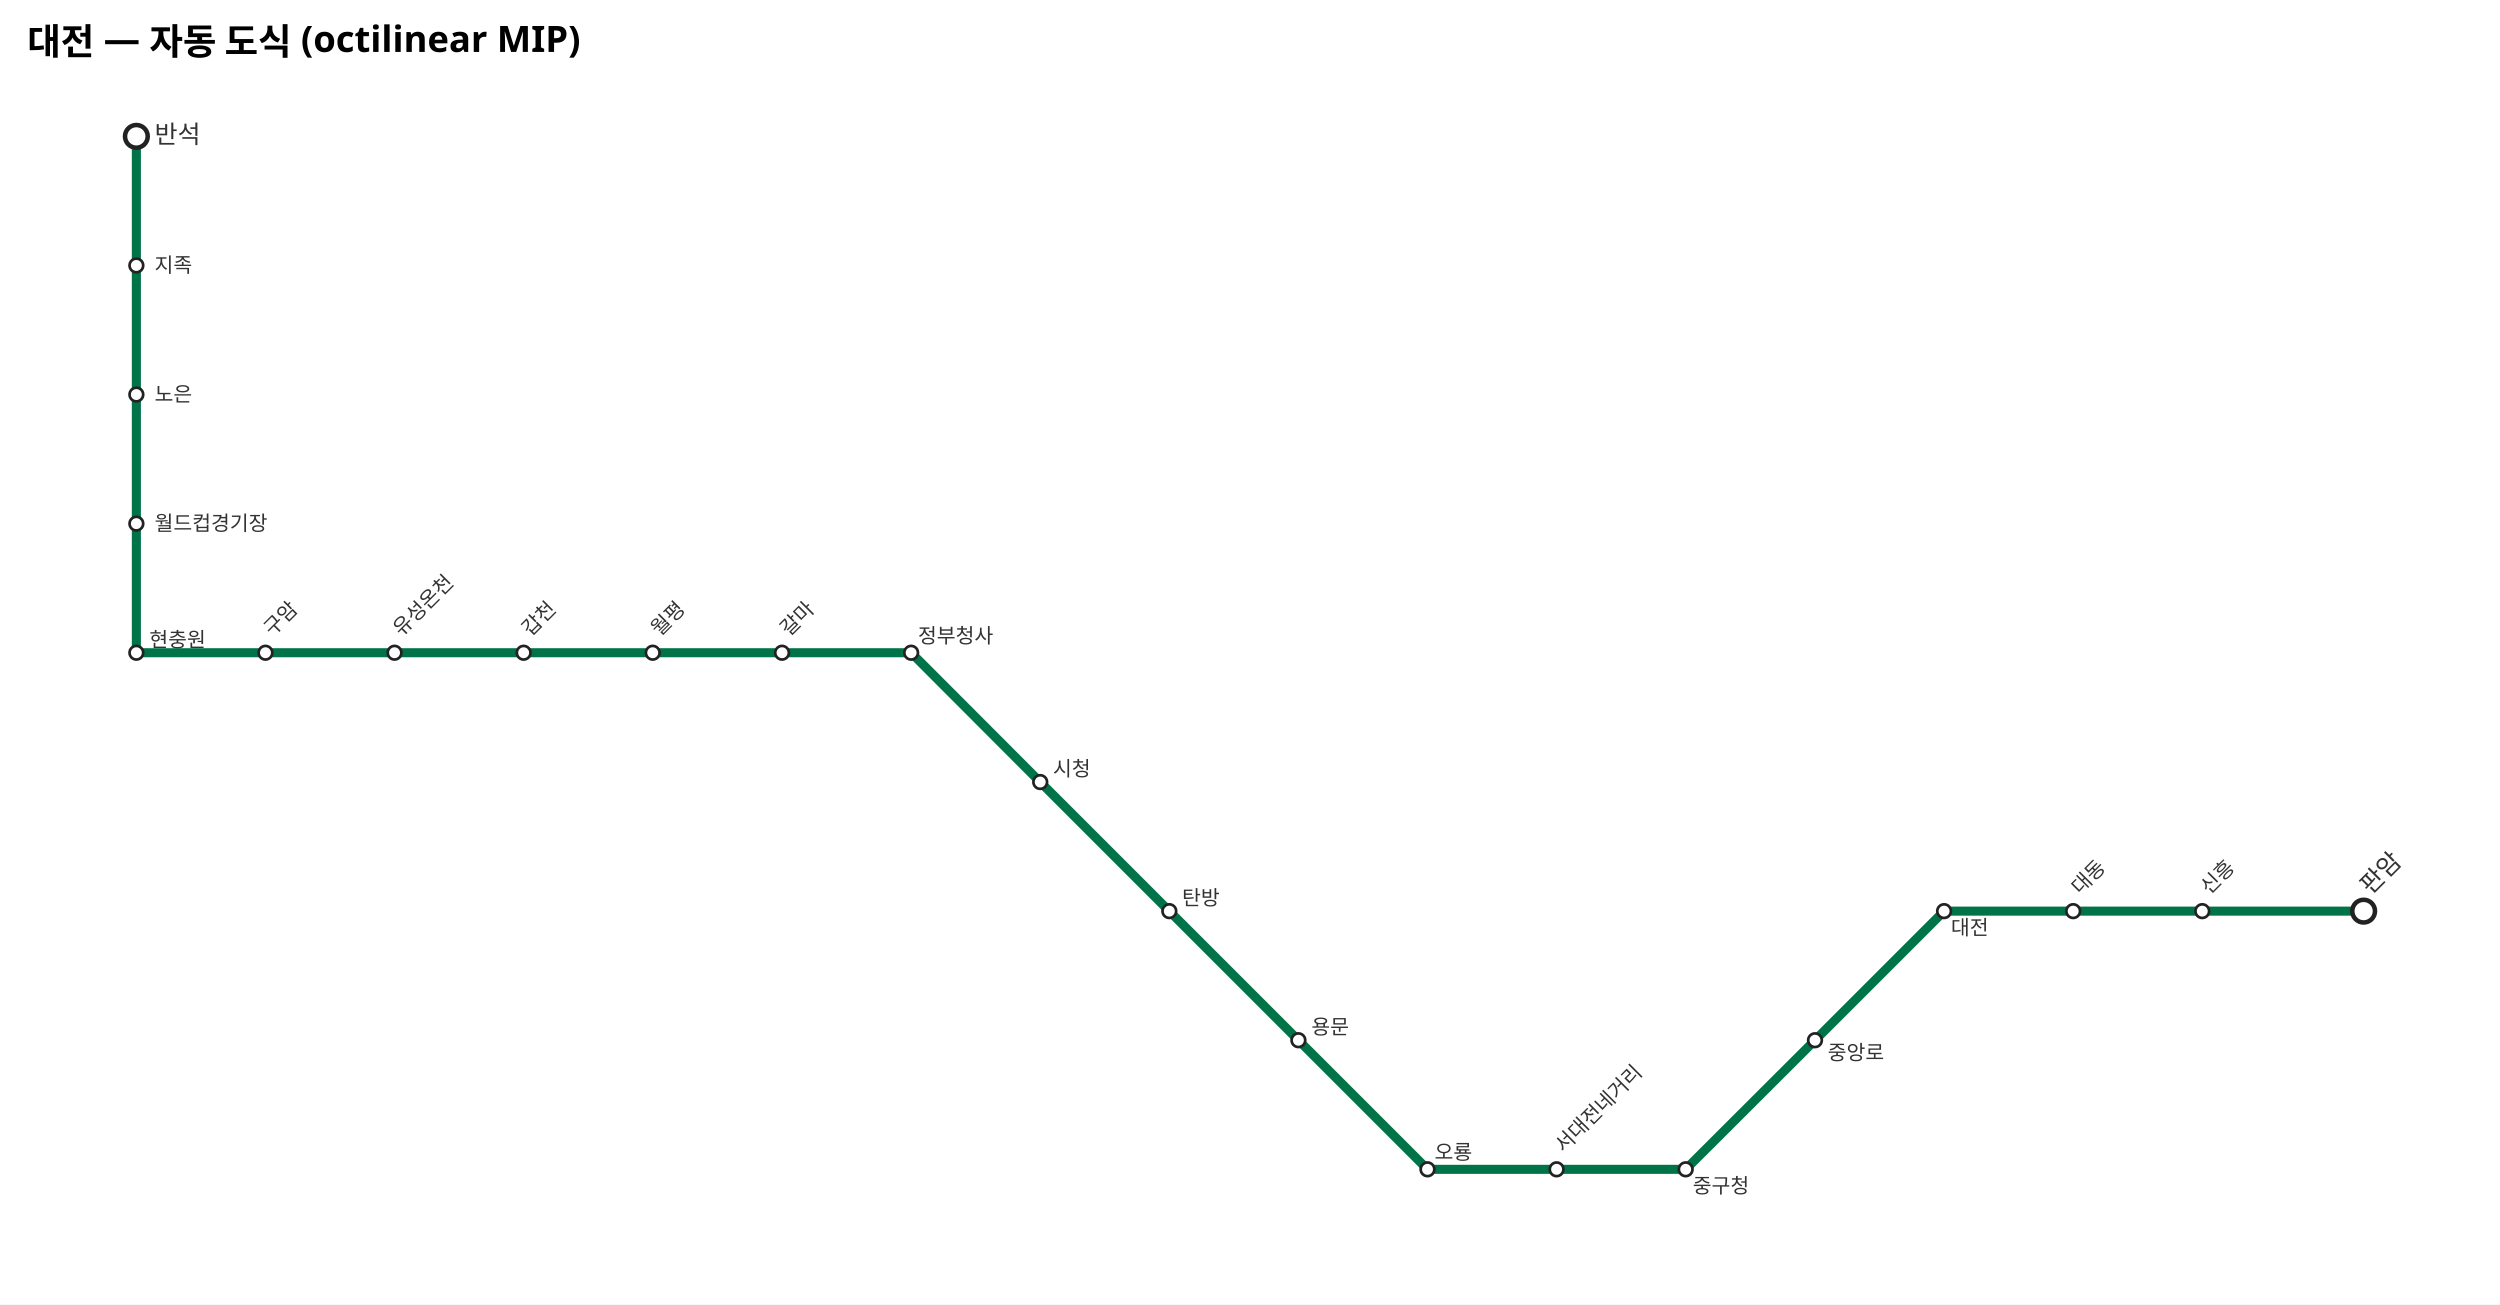
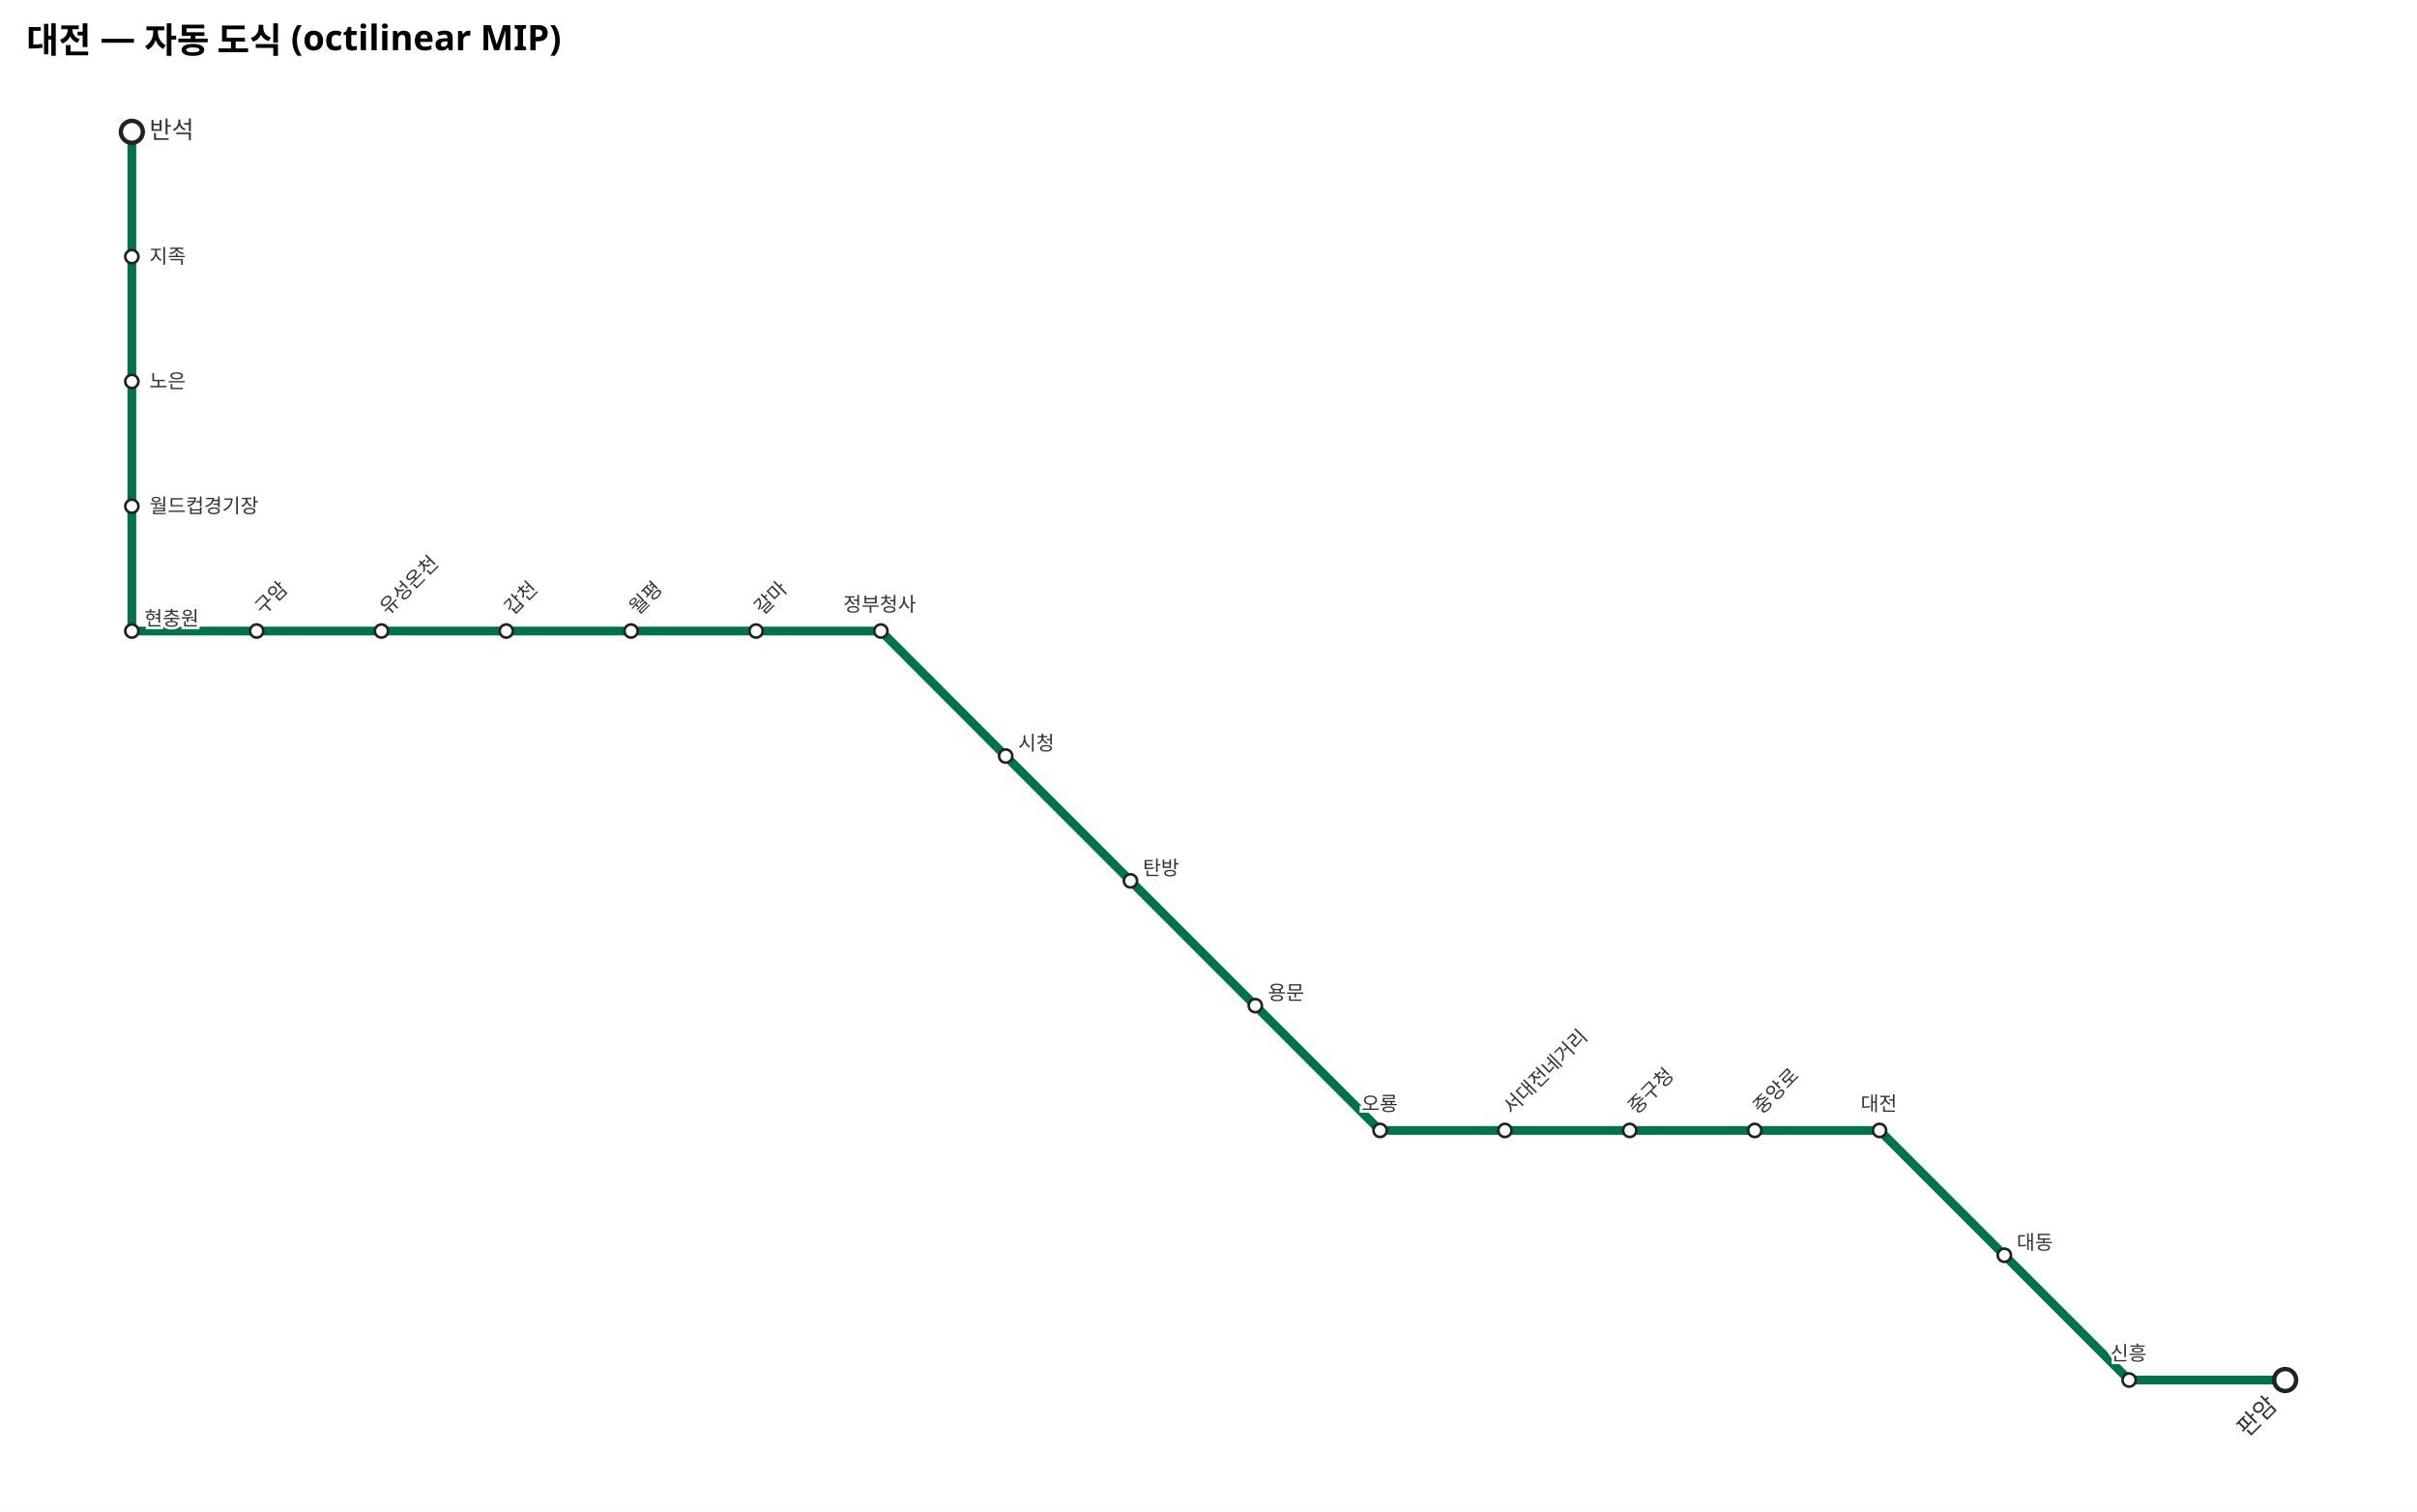
- <svg xmlns="http://www.w3.org/2000/svg" viewBox="0 0 1100 574" font-family="sans-serif">
+ <svg xmlns="http://www.w3.org/2000/svg" viewBox="0 0 1100 688" font-family="sans-serif">
  <rect width="100%" height="100%" fill="#fff" />
  <text x="12" y="24" font-size="16" font-weight="700">대전 — 자동 도식 (octilinear MIP)</text>
  <line x1="344.1" y1="287.2" x2="287.2" y2="287.2" stroke="#007448" stroke-width="4" stroke-linecap="round" />
  <line x1="344.1" y1="287.2" x2="400.9" y2="287.2" stroke="#007448" stroke-width="4" stroke-linecap="round" />
  <line x1="230.4" y1="287.2" x2="287.2" y2="287.2" stroke="#007448" stroke-width="4" stroke-linecap="round" />
  <line x1="230.4" y1="287.2" x2="173.6" y2="287.2" stroke="#007448" stroke-width="4" stroke-linecap="round" />
  <line x1="116.8" y1="287.2" x2="173.6" y2="287.2" stroke="#007448" stroke-width="4" stroke-linecap="round" />
  <line x1="116.8" y1="287.2" x2="60.0" y2="287.2" stroke="#007448" stroke-width="4" stroke-linecap="round" />
  <line x1="60.0" y1="173.6" x2="60.0" y2="230.4" stroke="#007448" stroke-width="4" stroke-linecap="round" />
  <line x1="60.0" y1="173.6" x2="60.0" y2="116.8" stroke="#007448" stroke-width="4" stroke-linecap="round" />
-   <line x1="912.2" y1="400.9" x2="855.4" y2="400.9" stroke="#007448" stroke-width="4" stroke-linecap="round" />
-   <line x1="912.2" y1="400.9" x2="969.0" y2="400.9" stroke="#007448" stroke-width="4" stroke-linecap="round" />
-   <line x1="855.4" y1="400.9" x2="798.6" y2="457.7" stroke="#007448" stroke-width="4" stroke-linecap="round" />
+   <line x1="912.2" y1="571.3" x2="855.4" y2="514.5" stroke="#007448" stroke-width="4" stroke-linecap="round" />
+   <line x1="912.2" y1="571.3" x2="969.0" y2="628.1" stroke="#007448" stroke-width="4" stroke-linecap="round" />
+   <line x1="855.4" y1="514.5" x2="798.6" y2="514.5" stroke="#007448" stroke-width="4" stroke-linecap="round" />
  <line x1="60.0" y1="60.0" x2="60.0" y2="116.8" stroke="#007448" stroke-width="4" stroke-linecap="round" />
  <line x1="684.9" y1="514.5" x2="628.1" y2="514.5" stroke="#007448" stroke-width="4" stroke-linecap="round" />
  <line x1="684.9" y1="514.5" x2="741.7" y2="514.5" stroke="#007448" stroke-width="4" stroke-linecap="round" />
  <line x1="457.7" y1="344.1" x2="400.9" y2="287.2" stroke="#007448" stroke-width="4" stroke-linecap="round" />
  <line x1="457.7" y1="344.1" x2="514.5" y2="400.9" stroke="#007448" stroke-width="4" stroke-linecap="round" />
-   <line x1="969.0" y1="400.9" x2="1040.0" y2="400.9" stroke="#007448" stroke-width="4" stroke-linecap="round" />
+   <line x1="969.0" y1="628.1" x2="1040.0" y2="628.1" stroke="#007448" stroke-width="4" stroke-linecap="round" />
  <line x1="628.1" y1="514.5" x2="571.3" y2="457.7" stroke="#007448" stroke-width="4" stroke-linecap="round" />
  <line x1="571.3" y1="457.7" x2="514.5" y2="400.9" stroke="#007448" stroke-width="4" stroke-linecap="round" />
  <line x1="60.0" y1="230.4" x2="60.0" y2="287.2" stroke="#007448" stroke-width="4" stroke-linecap="round" />
-   <line x1="741.7" y1="514.5" x2="798.6" y2="457.7" stroke="#007448" stroke-width="4" stroke-linecap="round" />
+   <line x1="741.7" y1="514.5" x2="798.6" y2="514.5" stroke="#007448" stroke-width="4" stroke-linecap="round" />
  <circle cx="344.1" cy="287.2" r="3" fill="#fff" stroke="#222" stroke-width="1.2" />
-   <text x="347.1" y="280.2" font-size="9" fill="#333" transform="rotate(-45 347.1 280.2)">갈마</text>
  <circle cx="230.4" cy="287.2" r="3" fill="#fff" stroke="#222" stroke-width="1.2" />
-   <text x="233.4" y="280.2" font-size="9" fill="#333" transform="rotate(-45 233.4 280.2)">갑천</text>
  <circle cx="116.8" cy="287.2" r="3" fill="#fff" stroke="#222" stroke-width="1.2" />
-   <text x="119.8" y="280.2" font-size="9" fill="#333" transform="rotate(-45 119.8 280.2)">구암</text>
  <circle cx="60.0" cy="173.6" r="3" fill="#fff" stroke="#222" stroke-width="1.2" />
-   <text x="68.0" y="176.6" font-size="9" fill="#333">노은</text>
-   <circle cx="912.2" cy="400.9" r="3" fill="#fff" stroke="#222" stroke-width="1.2" />
-   <text x="915.2" y="393.9" font-size="9" fill="#333" transform="rotate(-45 915.2 393.9)">대동</text>
-   <circle cx="855.4" cy="400.9" r="3" fill="#fff" stroke="#222" stroke-width="1.2" />
-   <text x="858.4" y="411.3" font-size="9" fill="#333">대전</text>
+   <circle cx="912.2" cy="571.3" r="3" fill="#fff" stroke="#222" stroke-width="1.2" />
+   <circle cx="855.4" cy="514.5" r="3" fill="#fff" stroke="#222" stroke-width="1.2" />
  <circle cx="60.0" cy="60.0" r="5" fill="#fff" stroke="#222" stroke-width="2" />
-   <text x="68.0" y="63.0" font-size="11" fill="#333">반석</text>
  <circle cx="684.9" cy="514.5" r="3" fill="#fff" stroke="#222" stroke-width="1.2" />
-   <text x="687.9" y="507.5" font-size="9" fill="#333" transform="rotate(-45 687.9 507.5)">서대전네거리</text>
  <circle cx="457.7" cy="344.1" r="3" fill="#fff" stroke="#222" stroke-width="1.2" />
-   <text x="463.3" y="341.4" font-size="9" fill="#333">시청</text>
-   <circle cx="969.0" cy="400.9" r="3" fill="#fff" stroke="#222" stroke-width="1.2" />
-   <text x="972.0" y="393.9" font-size="9" fill="#333" transform="rotate(-45 972.0 393.9)">신흥</text>
+   <circle cx="969.0" cy="628.1" r="3" fill="#fff" stroke="#222" stroke-width="1.2" />
  <circle cx="628.1" cy="514.5" r="3" fill="#fff" stroke="#222" stroke-width="1.2" />
-   <text x="631.2" y="510.1" font-size="9" fill="#333">오룡</text>
  <circle cx="571.3" cy="457.7" r="3" fill="#fff" stroke="#222" stroke-width="1.2" />
-   <text x="577.0" y="455.0" font-size="9" fill="#333">용문</text>
  <circle cx="60.0" cy="230.4" r="3" fill="#fff" stroke="#222" stroke-width="1.2" />
-   <text x="68.0" y="233.4" font-size="9" fill="#333">월드컵경기장</text>
  <circle cx="287.2" cy="287.2" r="3" fill="#fff" stroke="#222" stroke-width="1.2" />
-   <text x="290.2" y="280.2" font-size="9" fill="#333" transform="rotate(-45 290.2 280.2)">월평</text>
  <circle cx="173.6" cy="287.2" r="3" fill="#fff" stroke="#222" stroke-width="1.2" />
-   <text x="176.6" y="280.2" font-size="9" fill="#333" transform="rotate(-45 176.6 280.2)">유성온천</text>
  <circle cx="400.9" cy="287.2" r="3" fill="#fff" stroke="#222" stroke-width="1.2" />
-   <text x="403.9" y="282.9" font-size="9" fill="#333">정부청사</text>
  <circle cx="741.7" cy="514.5" r="3" fill="#fff" stroke="#222" stroke-width="1.2" />
-   <text x="744.8" y="524.9" font-size="9" fill="#333">중구청</text>
-   <circle cx="798.6" cy="457.7" r="3" fill="#fff" stroke="#222" stroke-width="1.2" />
-   <text x="804.2" y="466.3" font-size="9" fill="#333">중앙로</text>
+   <circle cx="798.6" cy="514.5" r="3" fill="#fff" stroke="#222" stroke-width="1.2" />
  <circle cx="60.0" cy="116.8" r="3" fill="#fff" stroke="#222" stroke-width="1.2" />
-   <text x="68.0" y="119.8" font-size="9" fill="#333">지족</text>
  <circle cx="514.5" cy="400.9" r="3" fill="#fff" stroke="#222" stroke-width="1.2" />
-   <text x="520.1" y="398.2" font-size="9" fill="#333">탄방</text>
-   <circle cx="1040.0" cy="400.9" r="5" fill="#fff" stroke="#222" stroke-width="2" />
-   <text x="1043.0" y="393.9" font-size="11" fill="#333" transform="rotate(-45 1043.0 393.9)">판암</text>
+   <circle cx="1040.0" cy="628.1" r="5" fill="#fff" stroke="#222" stroke-width="2" />
  <circle cx="60.0" cy="287.2" r="3" fill="#fff" stroke="#222" stroke-width="1.2" />
-   <text x="65.7" y="284.6" font-size="9" fill="#333">현충원</text>
+   <text x="347.1" y="280.2" font-size="9" fill="#333" text-anchor="start" paint-order="stroke" stroke="#fff" stroke-width="2.5" transform="rotate(-45 347.1 280.2)">갈마</text>
+   <text x="233.4" y="280.2" font-size="9" fill="#333" text-anchor="start" paint-order="stroke" stroke="#fff" stroke-width="2.5" transform="rotate(-45 233.4 280.2)">갑천</text>
+   <text x="119.8" y="280.2" font-size="9" fill="#333" text-anchor="start" paint-order="stroke" stroke="#fff" stroke-width="2.5" transform="rotate(-45 119.8 280.2)">구암</text>
+   <text x="68.0" y="176.6" font-size="9" fill="#333" text-anchor="start" paint-order="stroke" stroke="#fff" stroke-width="2.5">노은</text>
+   <text x="917.8" y="568.6" font-size="9" fill="#333" text-anchor="start" paint-order="stroke" stroke="#fff" stroke-width="2.5">대동</text>
+   <text x="846.8" y="505.5" font-size="9" fill="#333" text-anchor="start" paint-order="stroke" stroke="#fff" stroke-width="2.5">대전</text>
+   <text x="68.0" y="63.0" font-size="11" fill="#333" text-anchor="start" paint-order="stroke" stroke="#fff" stroke-width="2.5">반석</text>
+   <text x="687.9" y="507.5" font-size="9" fill="#333" text-anchor="start" paint-order="stroke" stroke="#fff" stroke-width="2.5" transform="rotate(-45 687.9 507.5)">서대전네거리</text>
+   <text x="463.3" y="341.4" font-size="9" fill="#333" text-anchor="start" paint-order="stroke" stroke="#fff" stroke-width="2.5">시청</text>
+   <text x="960.4" y="619.1" font-size="9" fill="#333" text-anchor="start" paint-order="stroke" stroke="#fff" stroke-width="2.5">신흥</text>
+   <text x="619.6" y="505.5" font-size="9" fill="#333" text-anchor="start" paint-order="stroke" stroke="#fff" stroke-width="2.5">오룡</text>
+   <text x="577.0" y="455.0" font-size="9" fill="#333" text-anchor="start" paint-order="stroke" stroke="#fff" stroke-width="2.5">용문</text>
+   <text x="68.0" y="233.4" font-size="9" fill="#333" text-anchor="start" paint-order="stroke" stroke="#fff" stroke-width="2.5">월드컵경기장</text>
+   <text x="290.2" y="280.2" font-size="9" fill="#333" text-anchor="start" paint-order="stroke" stroke="#fff" stroke-width="2.5" transform="rotate(-45 290.2 280.2)">월평</text>
+   <text x="176.6" y="280.2" font-size="9" fill="#333" text-anchor="start" paint-order="stroke" stroke="#fff" stroke-width="2.5" transform="rotate(-45 176.6 280.2)">유성온천</text>
+   <text x="383.8" y="278.2" font-size="9" fill="#333" text-anchor="start" paint-order="stroke" stroke="#fff" stroke-width="2.5">정부청사</text>
+   <text x="744.7" y="507.5" font-size="9" fill="#333" text-anchor="start" paint-order="stroke" stroke="#fff" stroke-width="2.5" transform="rotate(-45 744.7 507.5)">중구청</text>
+   <text x="801.6" y="507.5" font-size="9" fill="#333" text-anchor="start" paint-order="stroke" stroke="#fff" stroke-width="2.5" transform="rotate(-45 801.6 507.5)">중앙로</text>
+   <text x="68.0" y="119.8" font-size="9" fill="#333" text-anchor="start" paint-order="stroke" stroke="#fff" stroke-width="2.5">지족</text>
+   <text x="520.1" y="398.2" font-size="9" fill="#333" text-anchor="start" paint-order="stroke" stroke="#fff" stroke-width="2.5">탄방</text>
+   <text x="1037.0" y="640.1" font-size="11" fill="#333" text-anchor="end" paint-order="stroke" stroke="#fff" stroke-width="2.5" transform="rotate(-45 1037.0 640.1)">판암</text>
+   <text x="65.7" y="284.6" font-size="9" fill="#333" text-anchor="start" paint-order="stroke" stroke="#fff" stroke-width="2.5">현충원</text>
</svg>
